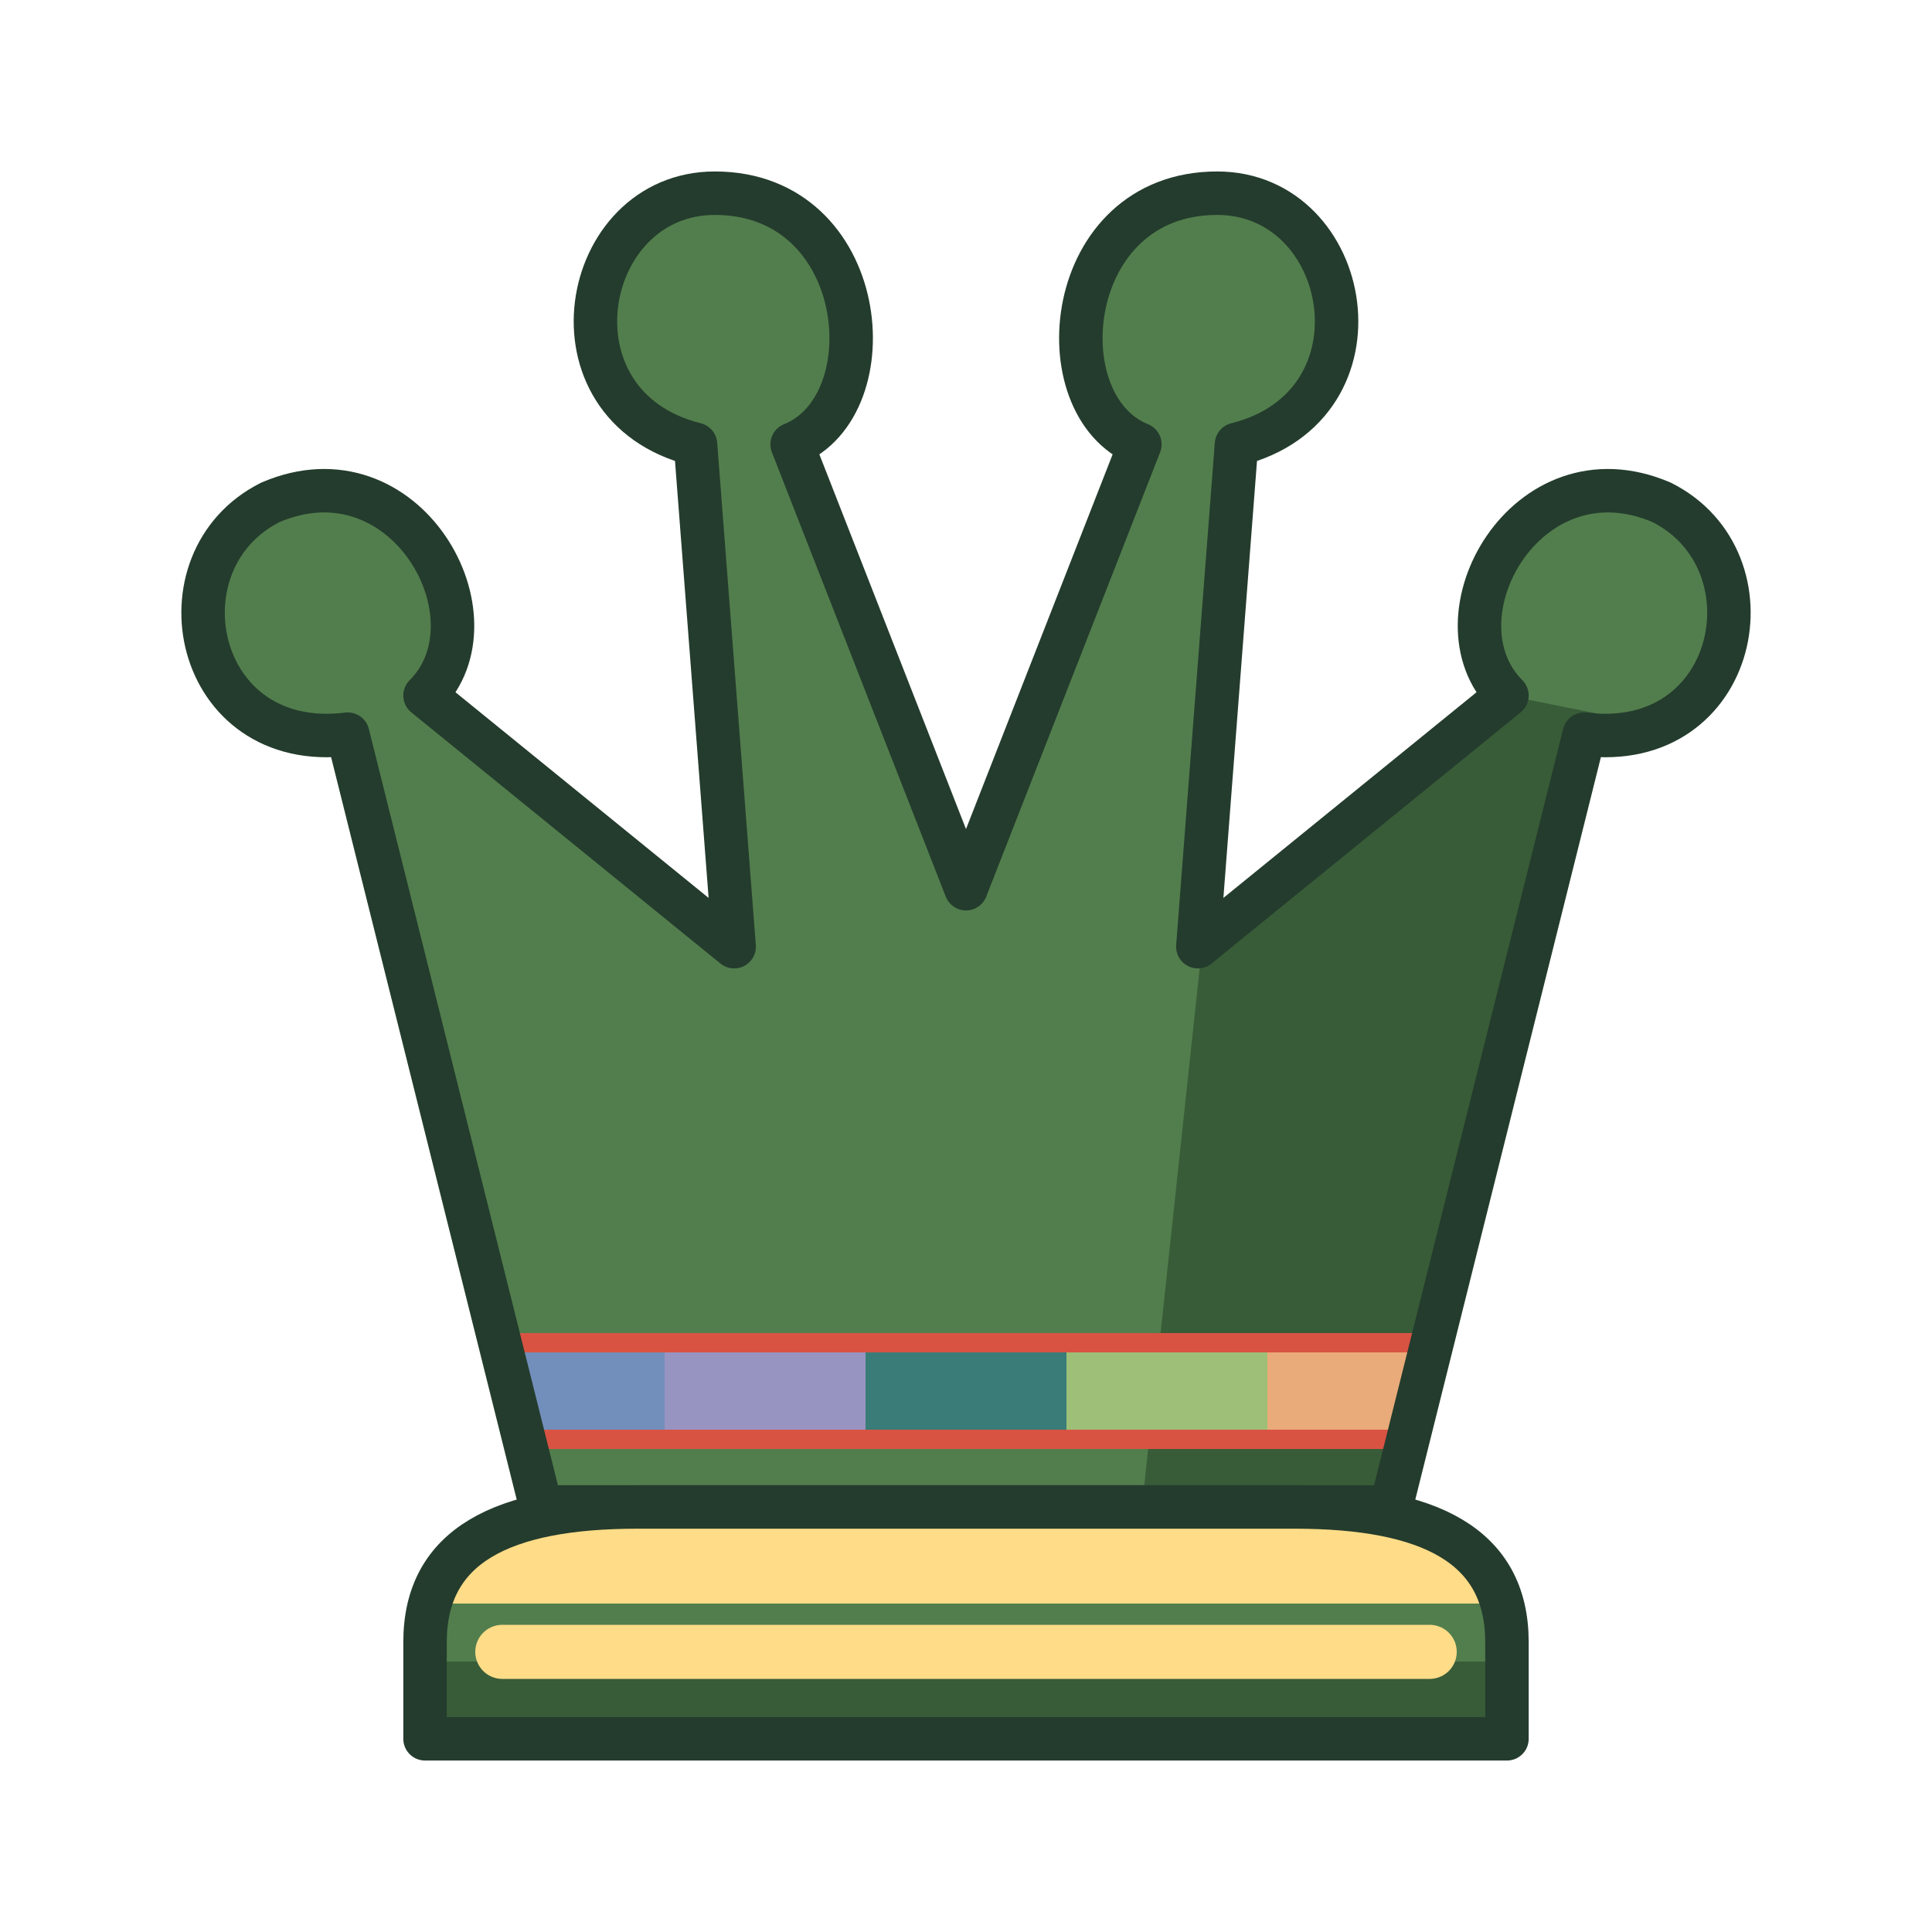
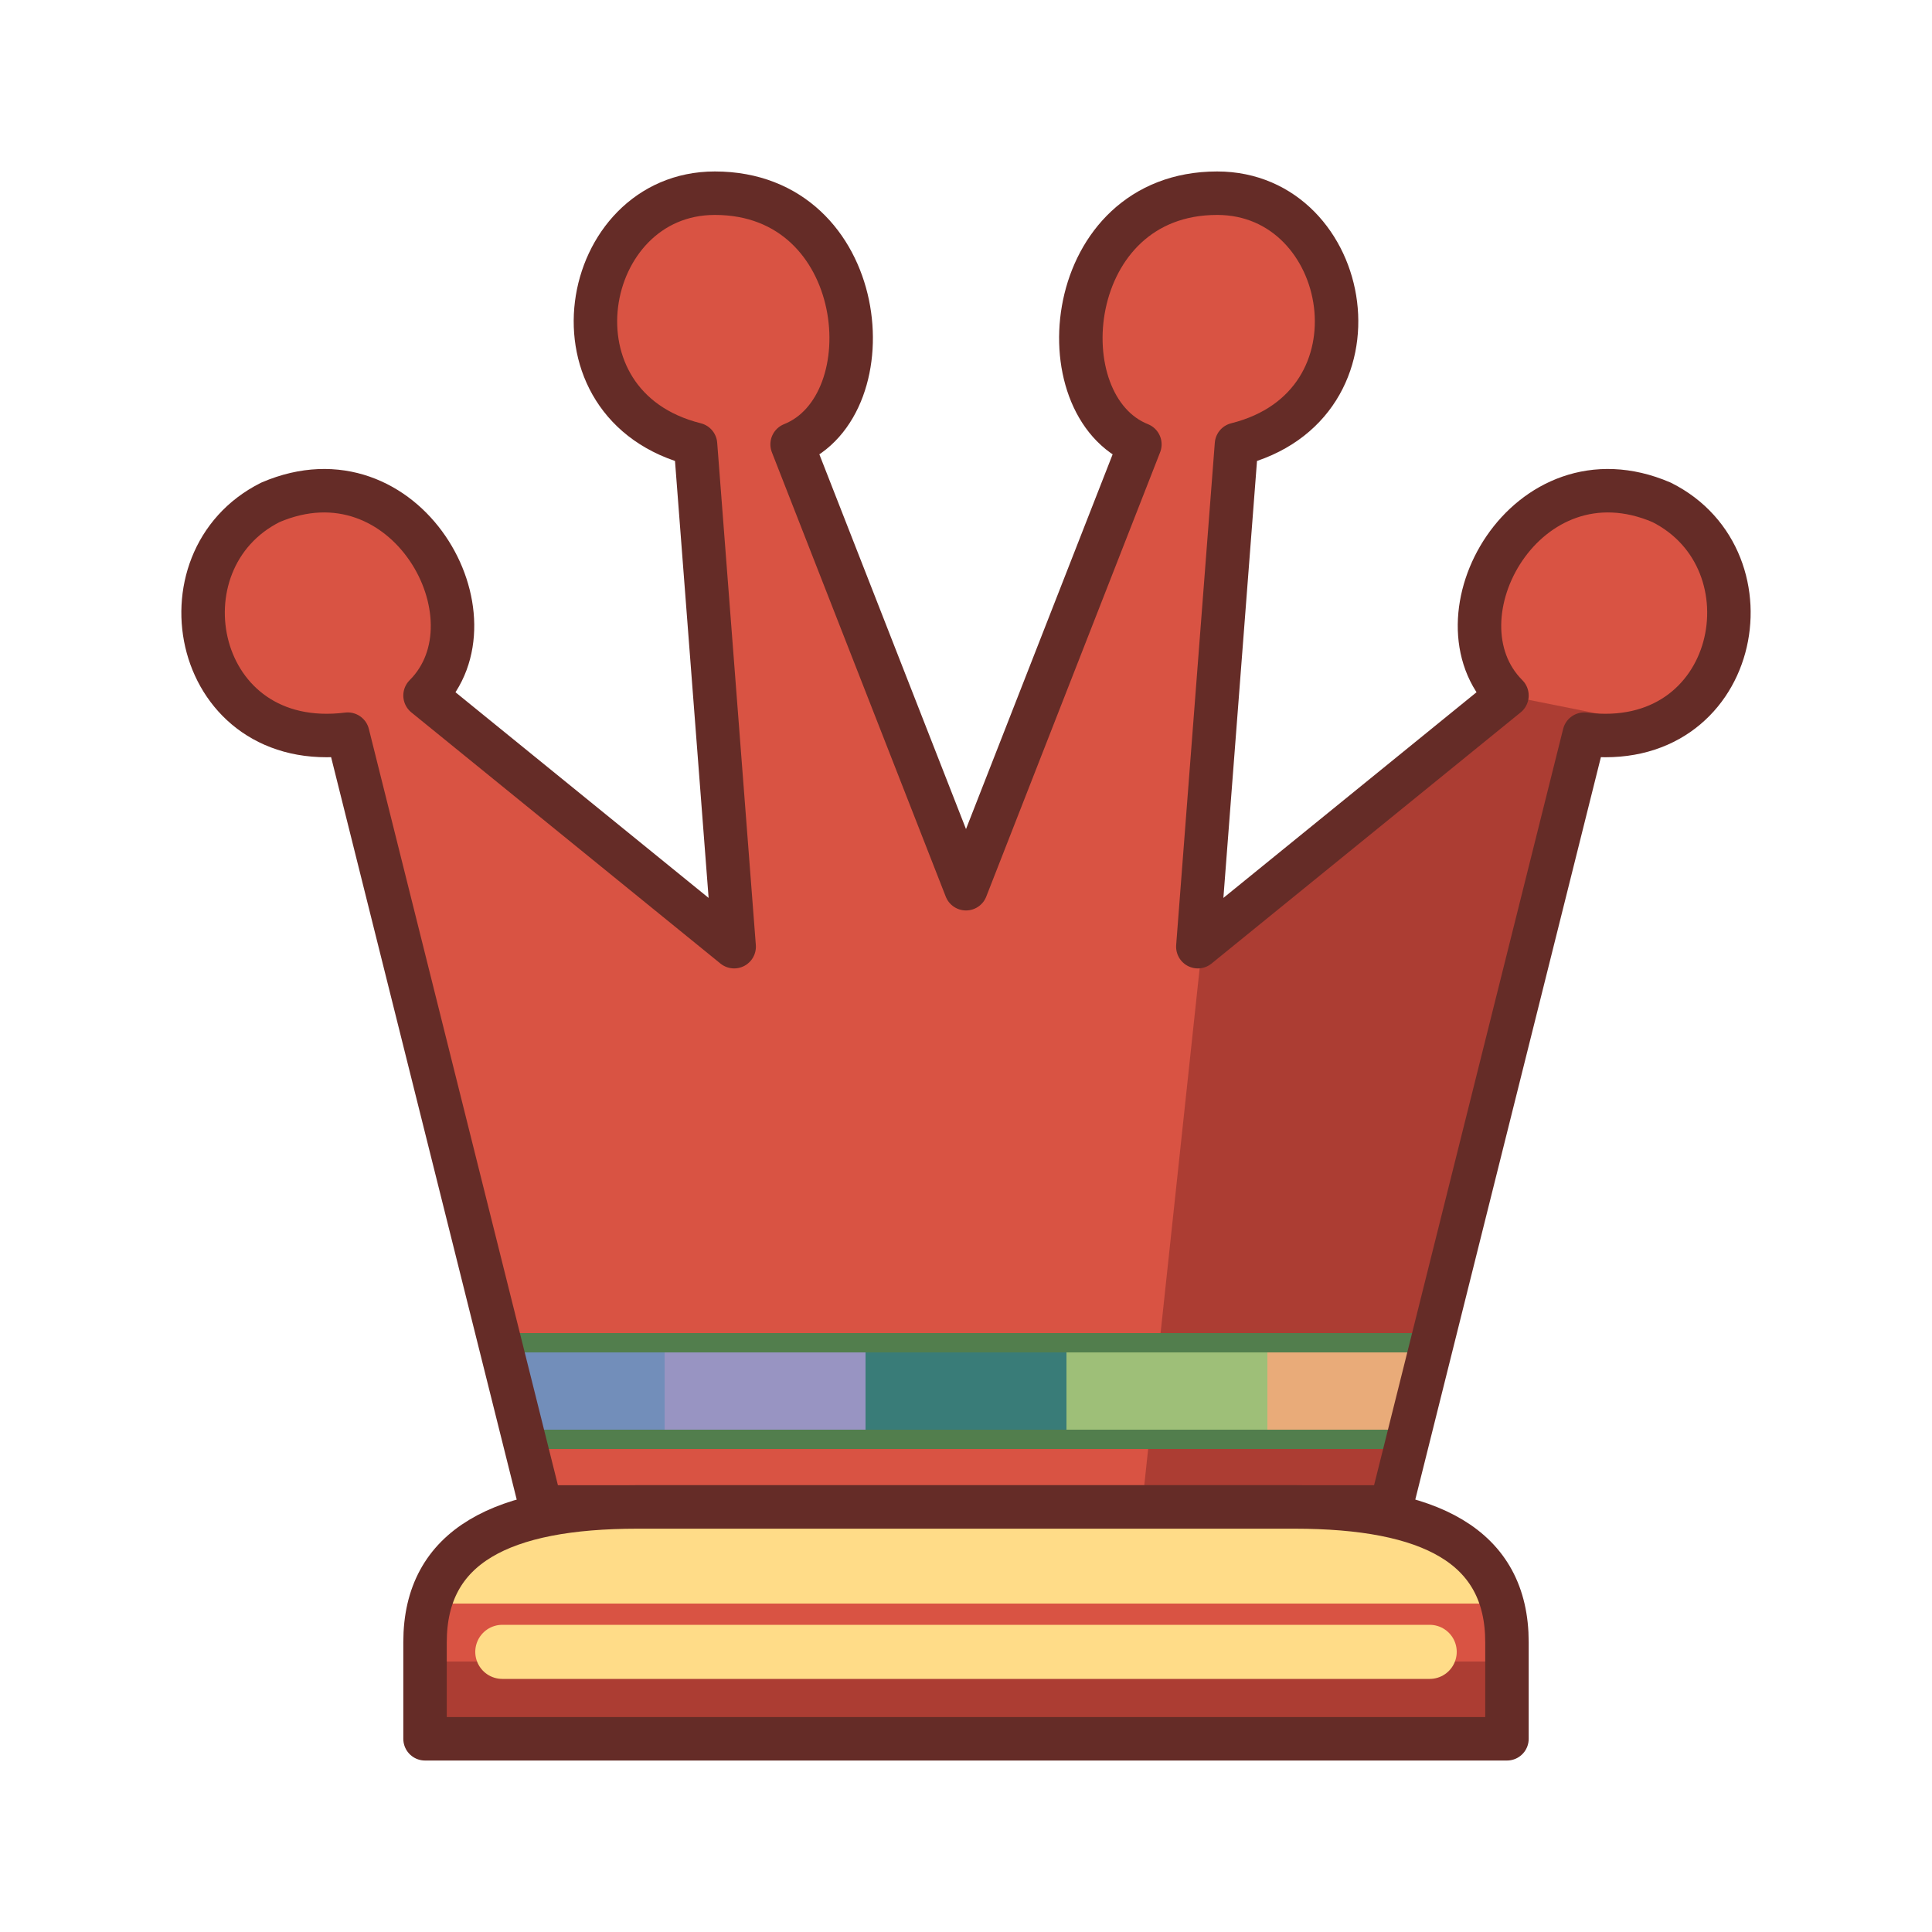
<svg xmlns="http://www.w3.org/2000/svg" viewBox="0 -1 100 100">
-   <g fill="#527E4D" stroke="#243C2D" stroke-width="2.25" stroke-linejoin="round" stroke-linecap="round">
-     <path d="M28 77 L18 37 C10 38 8 28 14 25 C21 22 26 31 22 35 L38 48 L36 22 C28 20 30 9 37 9 C45 9 46 20 41 22 L50 45 L59 22 C54 20 55 9 63 9 C70 9 72 20 64 22 L62 48 L78 35 C74 31 79 22 86 25 C92 28 90 38 82 37 L72 77 Z" fill="#527E4D" stroke="none" fill-rule="evenodd" />
+   <g fill="#D95343" stroke="#652C27" stroke-width="2.25" stroke-linejoin="round" stroke-linecap="round">
+     <path d="M28 77 L18 37 C10 38 8 28 14 25 C21 22 26 31 22 35 L38 48 L36 22 C28 20 30 9 37 9 C45 9 46 20 41 22 L50 45 L59 22 C54 20 55 9 63 9 C70 9 72 20 64 22 L62 48 L78 35 C74 31 79 22 86 25 C92 28 90 38 82 37 L72 77 Z" fill="#D95343" stroke="none" fill-rule="evenodd" />
    <defs>
      <clipPath id="s8">
        <path d="M28 77 L18 37 C10 38 8 28 14 25 C21 22 26 31 22 35 L38 48 L36 22 C28 20 30 9 37 9 C45 9 46 20 41 22 L50 45 L59 22 C54 20 55 9 63 9 C70 9 72 20 64 22 L62 48 L78 35 C74 31 79 22 86 25 C92 28 90 38 82 37 L72 77 Z" clip-rule="evenodd" />
      </clipPath>
    </defs>
-     <path d="M65 22 L62 48 L78 35 L83 36 L72 78 H59 Z" fill="#385C38" stroke="none" clip-path="url(#s8)" />
+     <path d="M65 22 L62 48 L78 35 L83 36 L72 78 H59 Z" fill="#AC3D33" stroke="none" clip-path="url(#s8)" />
    <g stroke="none" clip-path="url(#s8)">
-       <path d="M10 68 H90 V74 H10 Z" fill="#D95343" />
+       <path d="M10 68 H90 V74 H10 Z" fill="#527E4D" />
      <path d="M10 78 H90 V82 H10 Z" fill="#FFDC88" />
      <path d="M24 69 H34.4 V73 H24 Z" fill="#728EBA" />
      <path d="M34.4 69 H44.8 V73 H34.4 Z" fill="#9894C2" />
      <path d="M44.8 69 H55.2 V73 H44.8 Z" fill="#397C78" />
      <path d="M55.2 69 H65.6 V73 H55.2 Z" fill="#9EBF78" />
      <path d="M65.6 69 H76 V73 H65.6 Z" fill="#E9AB79" />
    </g>
    <path d="M28 77 L18 37 C10 38 8 28 14 25 C21 22 26 31 22 35 L38 48 L36 22 C28 20 30 9 37 9 C45 9 46 20 41 22 L50 45 L59 22 C54 20 55 9 63 9 C70 9 72 20 64 22 L62 48 L78 35 C74 31 79 22 86 25 C92 28 90 38 82 37 L72 77 Z" fill="none" />
-     <path d="M22 89 V84 C22 79 26 77 33 77 H67 C74 77 78 79 78 84 V89 Z" fill="#527E4D" stroke="none" fill-rule="evenodd" />
+     <path d="M22 89 V84 C22 79 26 77 33 77 H67 C74 77 78 79 78 84 V89 Z" fill="#D95343" stroke="none" fill-rule="evenodd" />
    <defs>
      <clipPath id="s9">
        <path d="M22 89 V84 C22 79 26 77 33 77 H67 C74 77 78 79 78 84 V89 Z" clip-rule="evenodd" />
      </clipPath>
    </defs>
-     <path d="M21 85 H79 V90 H21 Z" fill="#385C38" stroke="none" clip-path="url(#s9)" />
+     <path d="M21 85 H79 V90 H21 Z" fill="#AC3D33" stroke="none" clip-path="url(#s9)" />
    <g stroke="none" clip-path="url(#s9)">
-       <path d="M10 68 H90 V74 H10 Z" fill="#D95343" />
+       <path d="M10 68 H90 V74 H10 Z" fill="#527E4D" />
      <path d="M10 78 H90 V82 H10 Z" fill="#FFDC88" />
      <path d="M24 69 H34.4 V73 H24 Z" fill="#728EBA" />
      <path d="M34.4 69 H44.8 V73 H34.4 Z" fill="#9894C2" />
      <path d="M44.8 69 H55.2 V73 H44.8 Z" fill="#397C78" />
      <path d="M55.2 69 H65.6 V73 H55.2 Z" fill="#9EBF78" />
      <path d="M65.6 69 H76 V73 H65.6 Z" fill="#E9AB79" />
    </g>
    <path d="M22 89 V84 C22 79 26 77 33 77 H67 C74 77 78 79 78 84 V89 Z" fill="none" />
    <path d="M26 84.5 H74" fill="none" stroke="#FFDC88" stroke-width="2.8" stroke-linecap="round" />
  </g>
</svg>
